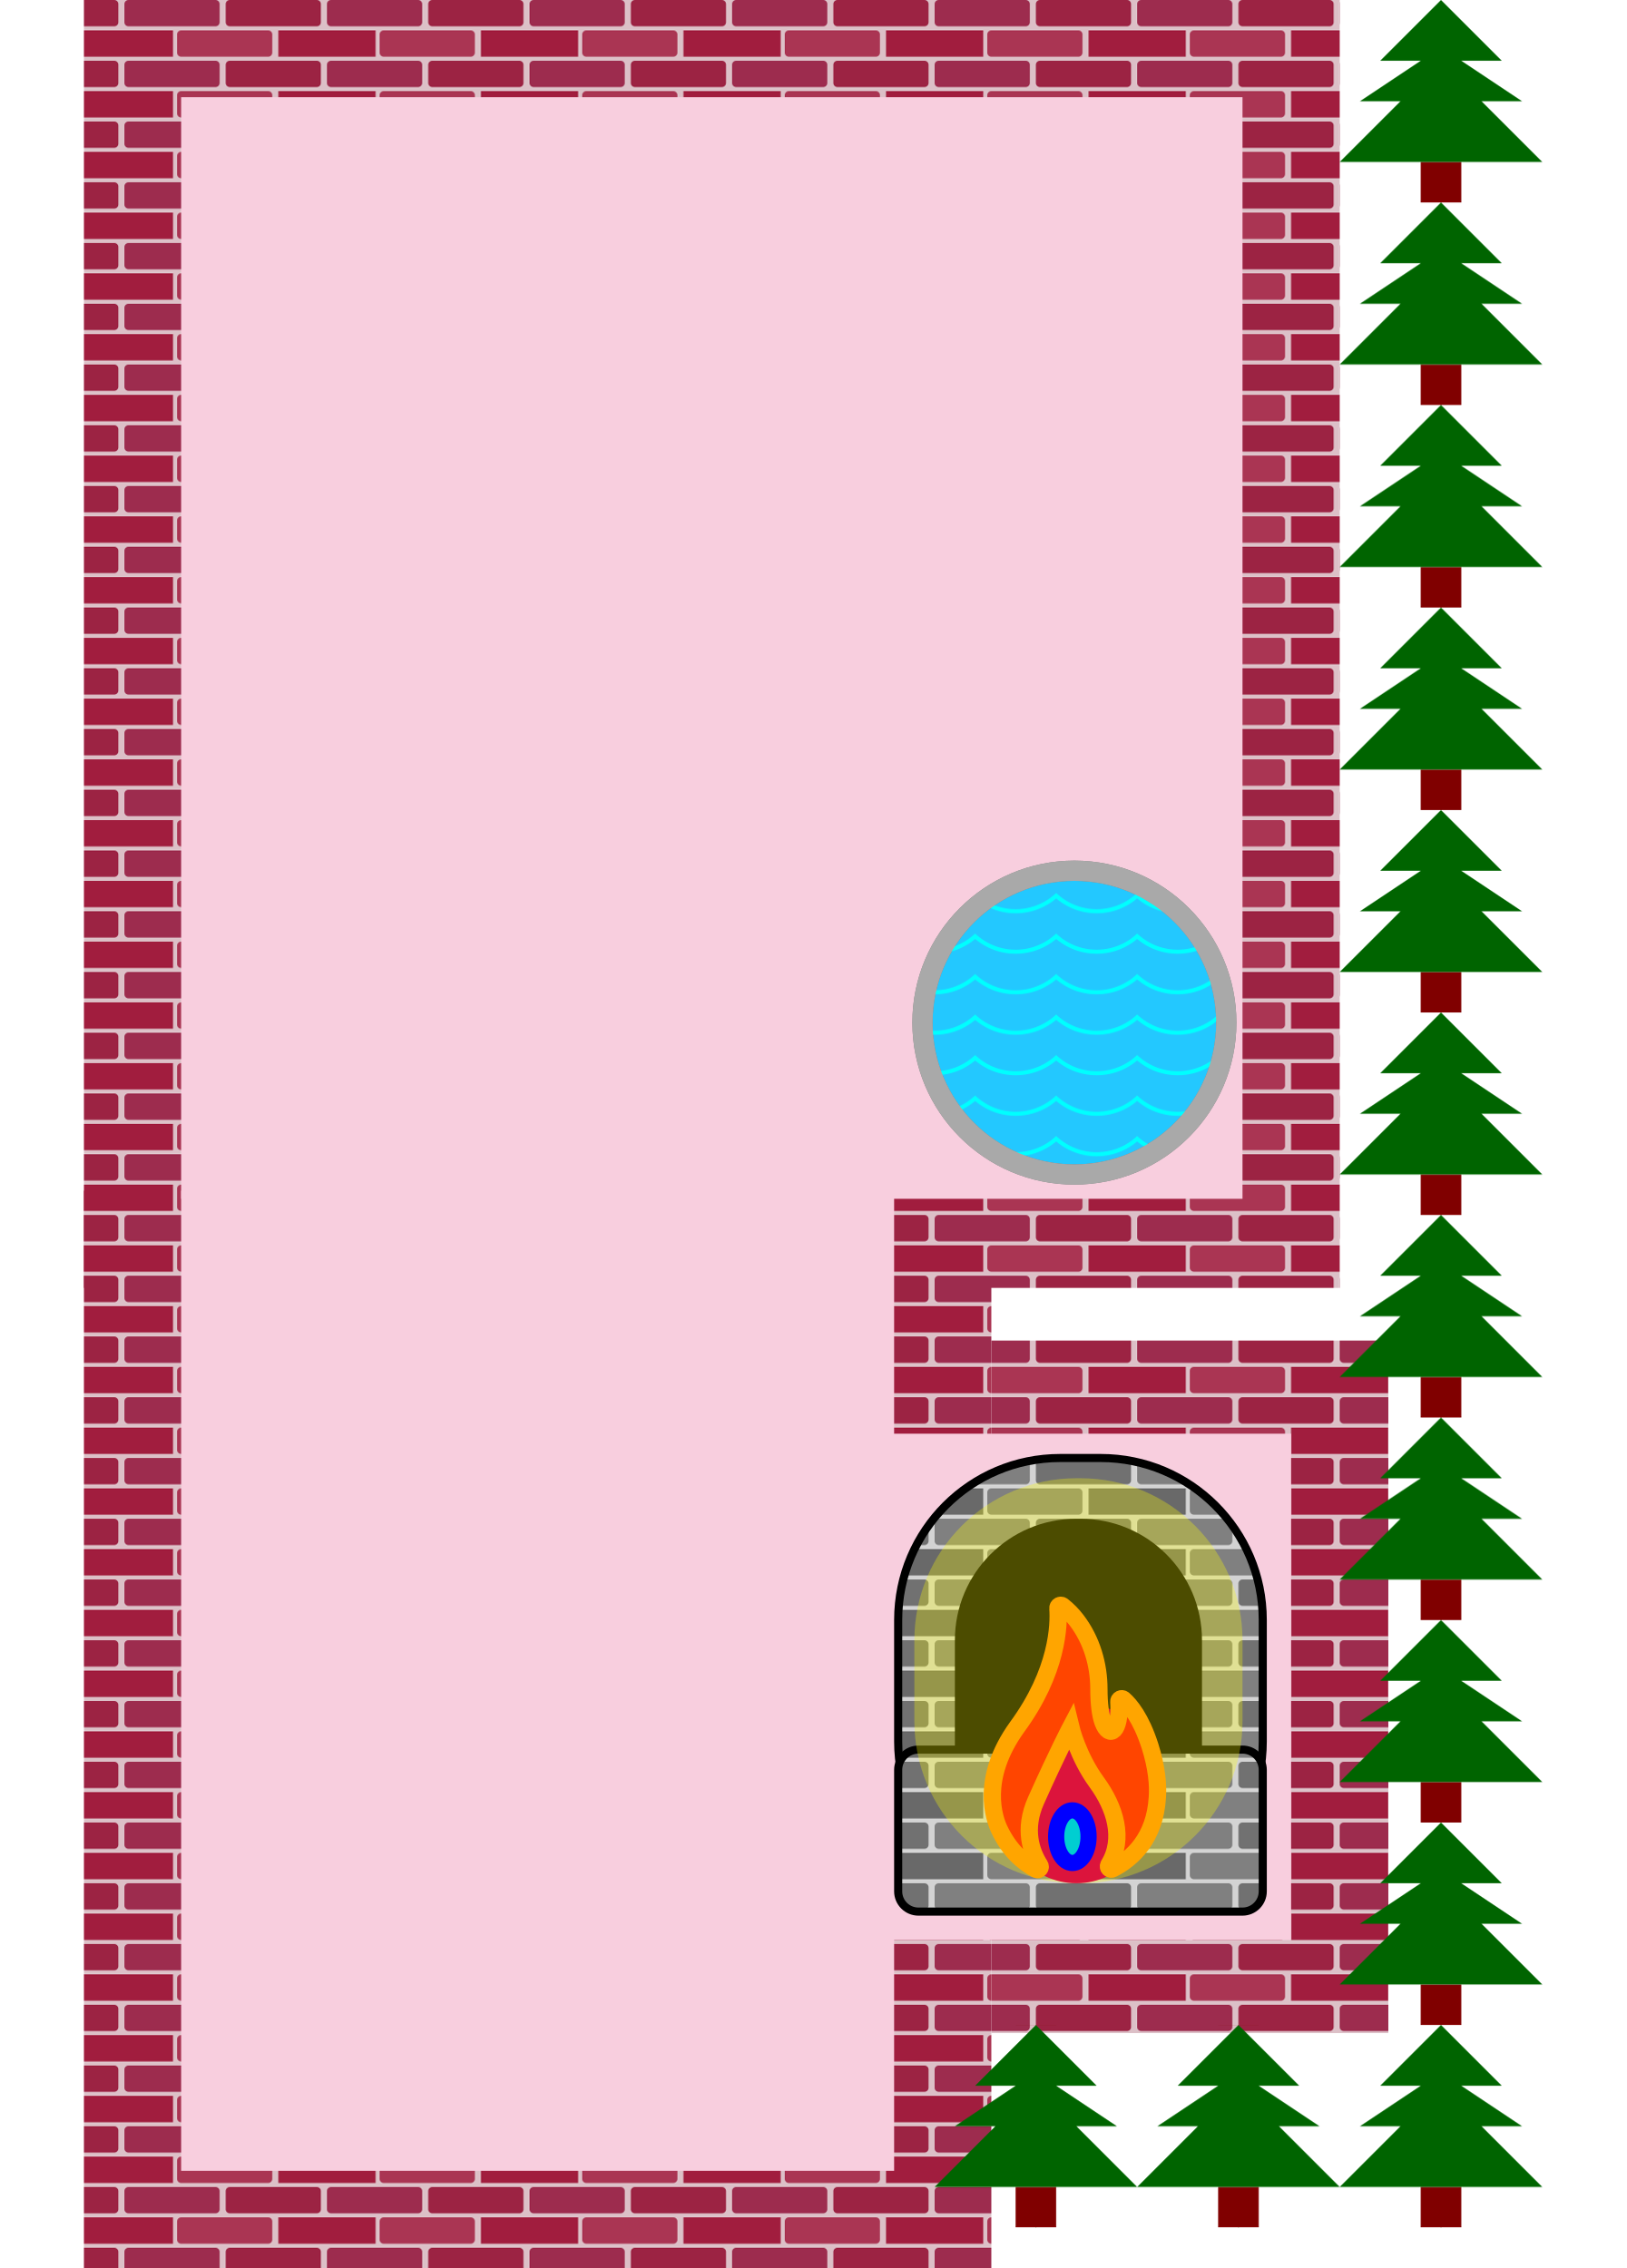
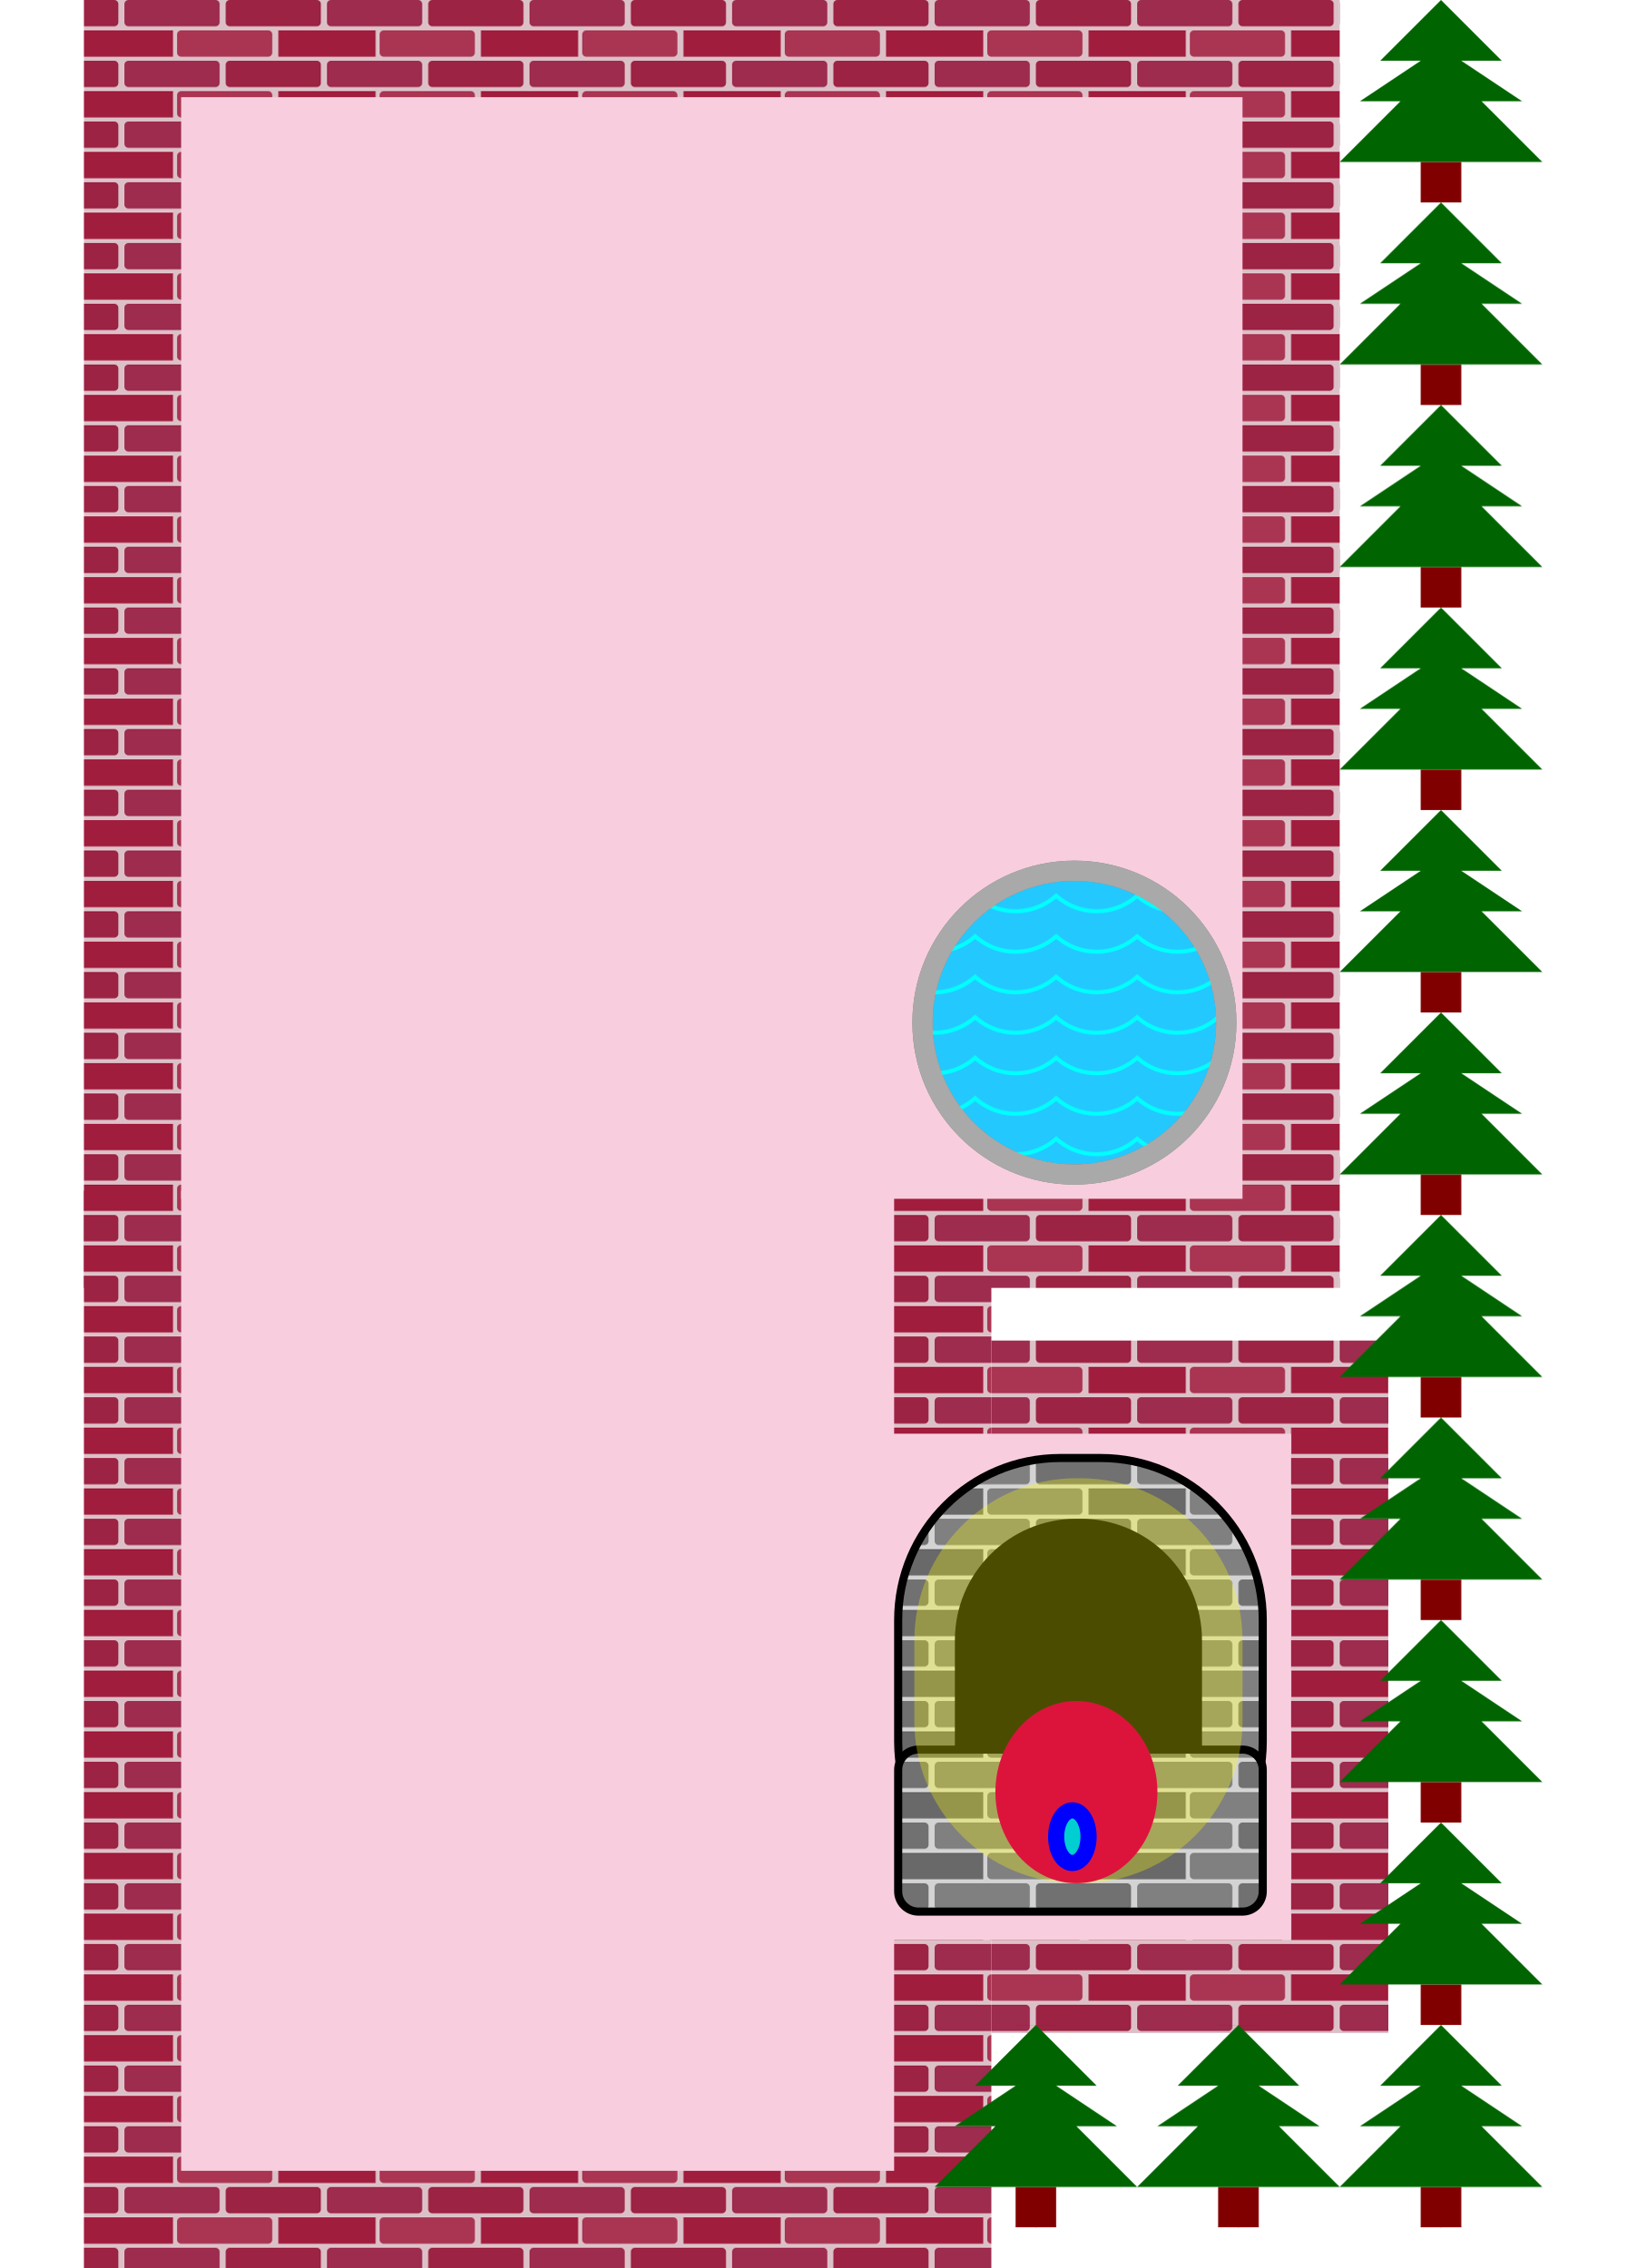
<svg xmlns="http://www.w3.org/2000/svg" width="400" height="558" class="block2" viewBox="60 0 320 560">
  <defs>
    <pattern id="my3pattern" patternUnits="userSpaceOnUse" x="0" y="0" width="50" height="15">
      <rect width="50" height="15" x="0" y="0" fill="lightgrey" />
      <rect width="23.5" height="6.5" x="0" y="0" rx="1" fill="grey" />
      <rect width="23.5" height="6.5" x="25" y="0" rx="1" fill="#717171" />
      <rect width="12" height="6.5" x="0" y="7.5" fill="dimgrey" />
      <rect width="23.5" height="6.5" x="13" y="7.5" rx="1" fill="#808080" />
      <rect width="12" height="6.5" x="38" y="7.5" fill="dimgrey" />
    </pattern>
    <pattern id="waterPattern" patternUnits="userSpaceOnUse" x="0" y="0" height="10" width="20">
      <circle cx="10" cy="-10" r="15" fill="transparent" stroke="aqua" stroke-width="1" />
    </pattern>
    <pattern id="my4pattern" patternUnits="userSpaceOnUse" x="0" y="0" width="50" height="15">
      <rect width="50" height="15" x="0" y="0" fill="#dcc0c7" />
      <rect width="23.5" height="6.5" x="0" y="0" rx="1" fill="#9d2c4e" />
      <rect width="23.5" height="6.5" x="25" y="0" rx="1" fill="#9c2343" />
      <rect width="12" height="6.5" x="0" y="7.5" fill="#a11d3e" />
      <rect width="23.5" height="6.5" x="13" y="7.5" rx="1" fill="#aa3553" />
      <rect width="12" height="6.5" x="38" y="7.5" fill="#a11d3e" />
    </pattern>
    <pattern id="treePattern" patternUnits="userSpaceOnUse" x="0" y="0" height="50" width="50">
      <rect width="10" height="10" x="20" y="40" fill="maroon" />
      <polygon points="25,0 40,15 30,15 45,25 35,25 50,40 0,40 15,25 5,25 20,15 10,15 " style="fill:darkgreen;" />
    </pattern>
  </defs>
  <rect width="310" height="318" x="40" y="0" fill="url(#my4pattern)" />
  <rect width="224" height="318" x="40" y="294" fill="url(#my4pattern)" />
  <rect width="98" height="171" x="264" y="331" fill="url(#my4pattern)" />
  <rect width="262" height="272" x="64" y="24" fill="#f8cede" />
  <rect width="176" height="242" x="64" y="294" fill="#f8cede" />
  <rect width="99" height="125" x="239" y="354" fill="#f8cede" />
  <rect width="50" height="500" x="350" y="0" fill="url(#treePattern)" />
  <rect width="150" height="50" x="250" y="500" fill="url(#treePattern)" />
  <rect width="75" height="75" x="247" y="215" rx="40" fill="#23c8ff" stroke="grey" stroke-width="5" />
  <rect width="75" height="75" x="247" y="215" rx="40" fill="url(#waterPattern)" stroke="darkgrey" stroke-width="5" />
  <rect width="90" height="110" x="241" y="360" rx="40" fill="url(#my3pattern)" stroke="black" stroke-width="2" />
  <rect width="61" height="95" x="255" y="375" rx="30" />
  <rect width="90" height="40" x="241" y="432" rx="5" fill="url(#my3pattern)" stroke="black" stroke-width="2" />
  <rect width="81" height="100" x="245" y="365" rx="40" fill="yellow" opacity=".3" />
  <rect width="40" height="45" x="265" y="420" fill="crimson" rx="30" />
  <rect width="8" height="13" x="280" y="447" fill="darkturquoise" rx="10" stroke="blue" stroke-width="4" />
-   <svg version="1.1" id="Capa_1" x="252px" y="149px" viewBox="0 0 3000 611.999" style="enable-background:new 0 0 611.999 611.999;" xml:space="preserve">
-     <g>
-       <path d="M216.02,611.195c5.978,3.178,12.284-3.704,8.624-9.4c-19.866-30.919-38.678-82.947-8.706-149.952     c49.982-111.737,80.396-169.609,80.396-169.609s16.177,67.536,60.029,127.585c42.205,57.793,65.306,130.478,28.064,191.029     c-3.495,5.683,2.668,12.388,8.607,9.349c46.1-23.582,97.806-70.885,103.64-165.017c2.151-28.764-1.075-69.034-17.206-119.851     c-20.741-64.406-46.239-94.459-60.992-107.365c-4.413-3.861-11.276-0.439-10.914,5.413c4.299,69.494-21.845,87.129-36.726,47.386     c-5.943-15.874-9.409-43.33-9.409-76.766c0-55.665-16.15-112.967-51.755-159.531c-9.259-12.109-20.093-23.424-32.523-33.073     c-4.5-3.494-11.023,0.018-10.611,5.7c2.734,37.736,0.257,145.885-94.624,275.089c-86.029,119.851-52.693,211.896-40.864,236.826     C153.666,566.767,185.212,594.814,216.02,611.195z" fill="orangered" stroke="orange" stroke-width="40" />
-     </g>
-     <g />
-     <g />
-     <g />
-     <g />
-     <g />
-     <g />
-     <g />
-     <g />
-     <g />
-     <g />
-     <g />
-     <g />
-     <g />
-     <g />
-     <g />
-   </svg>
</svg>
